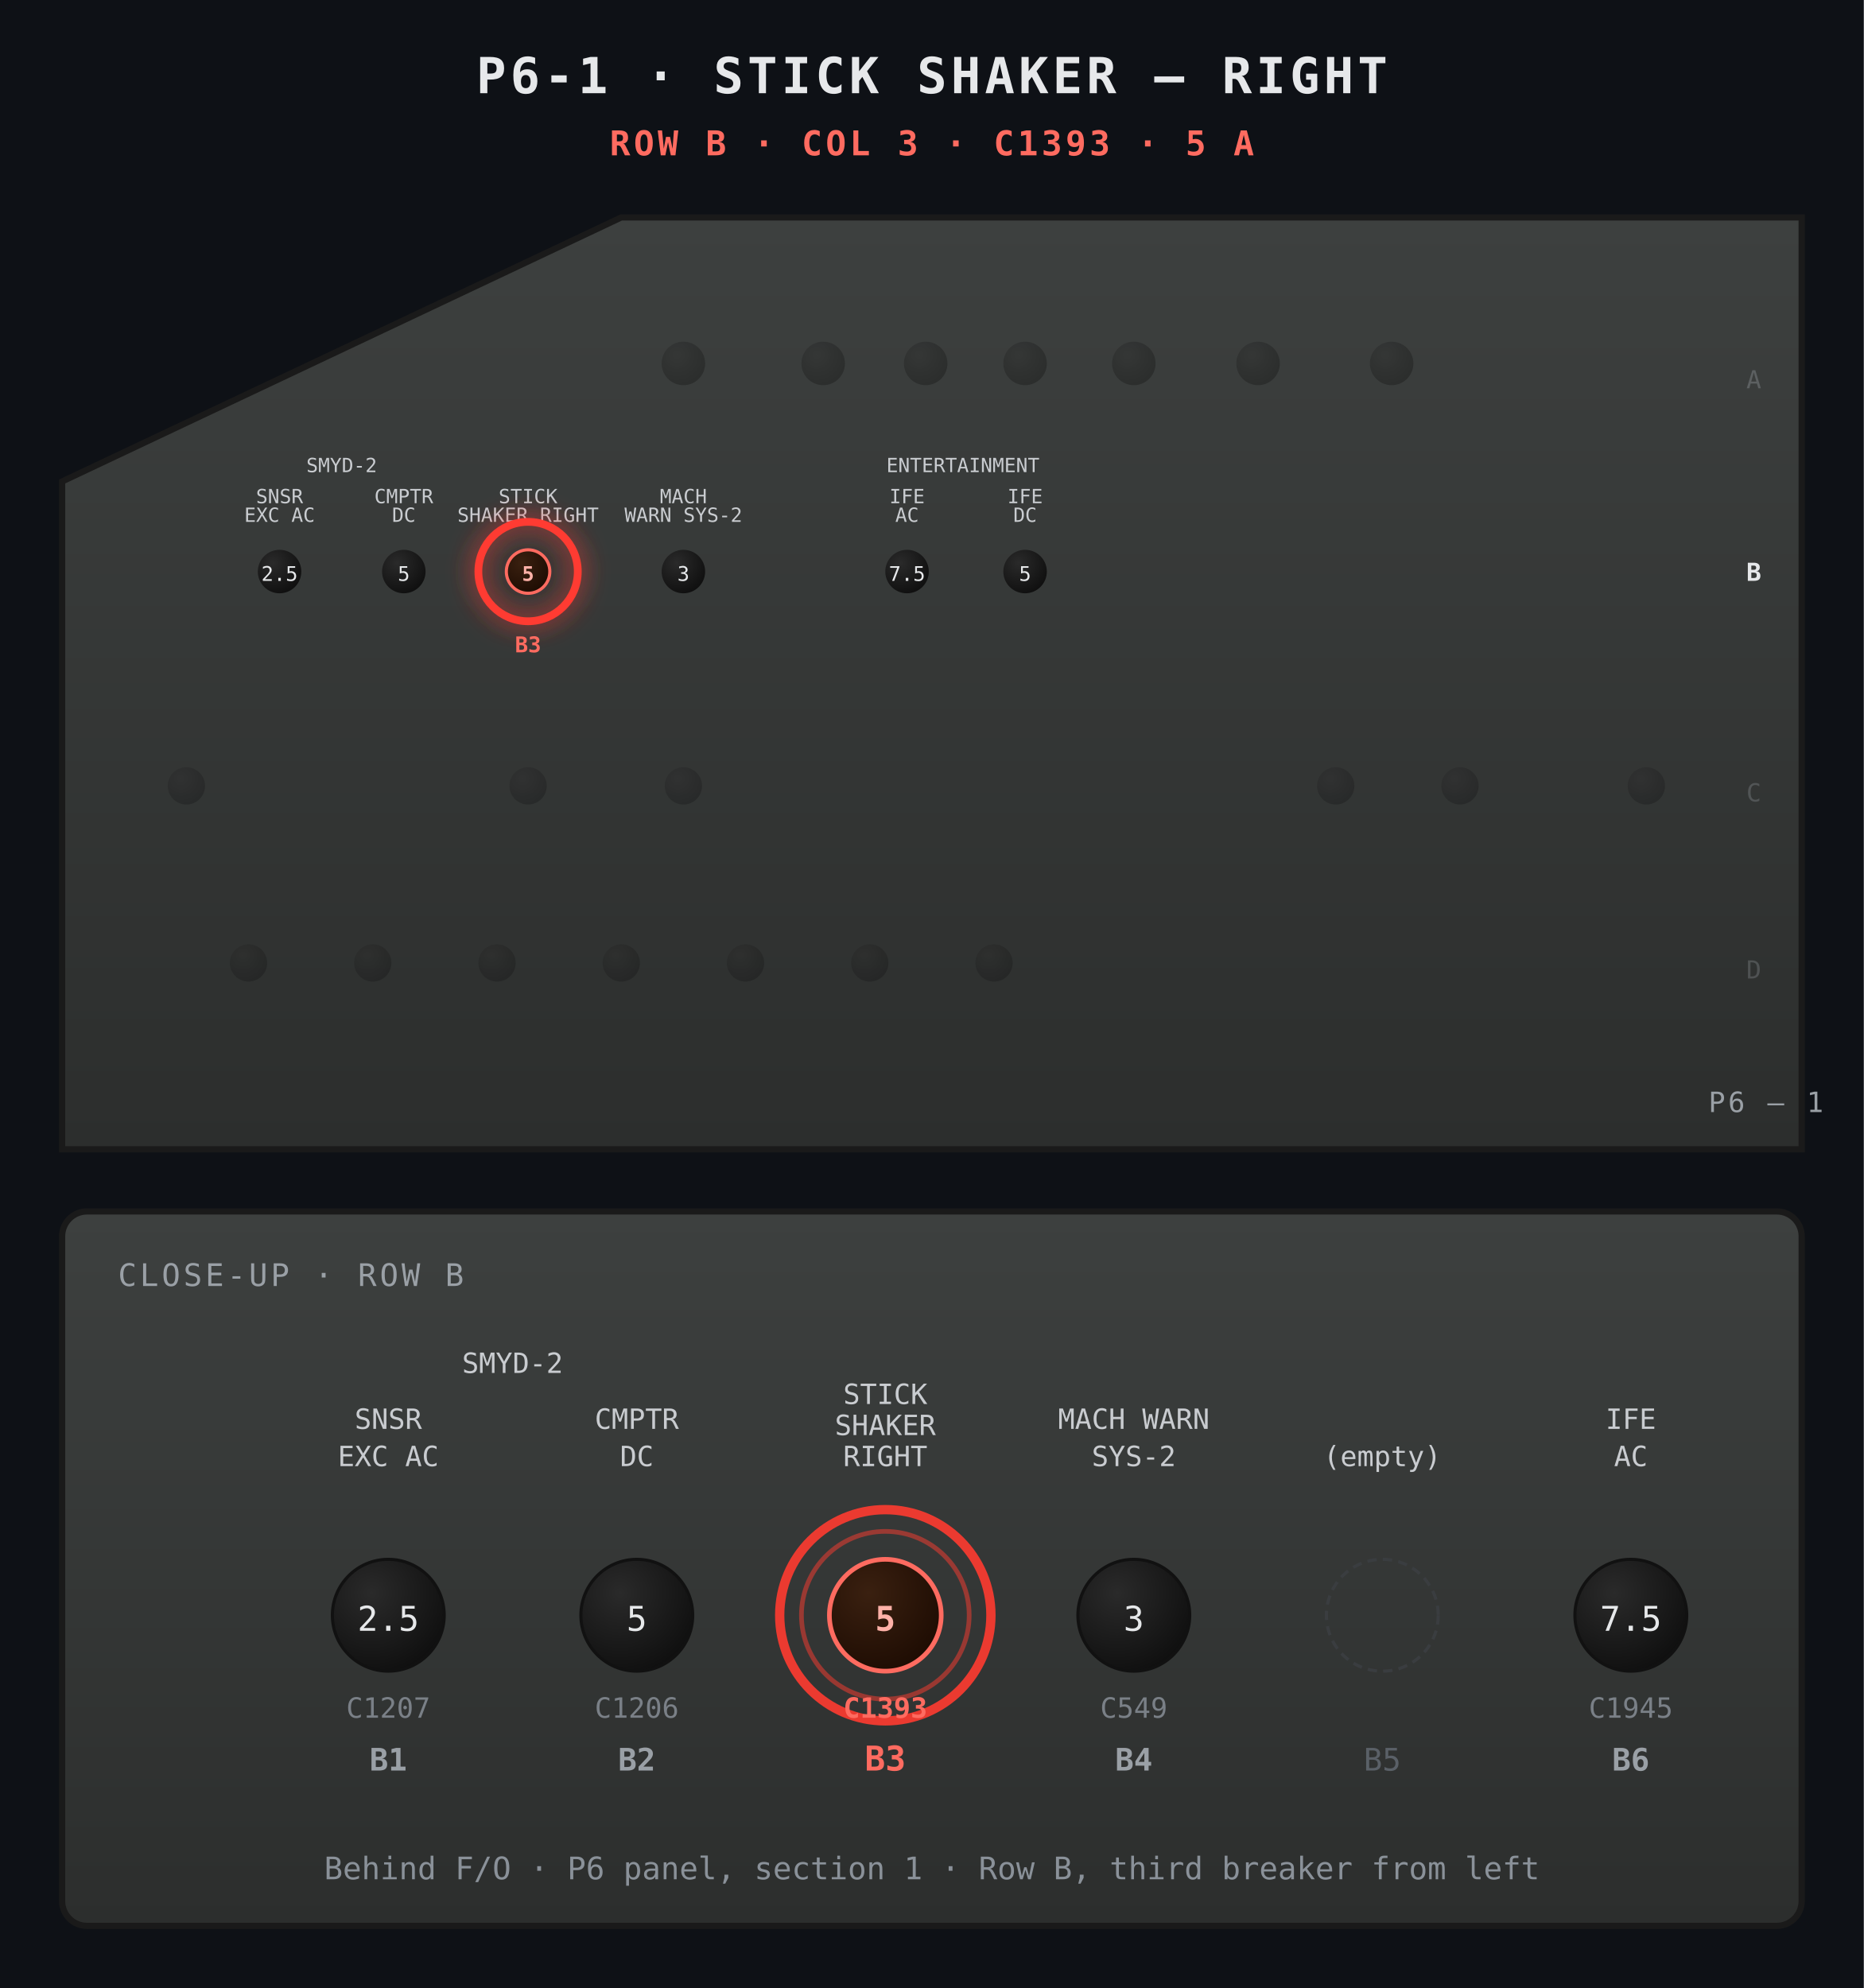
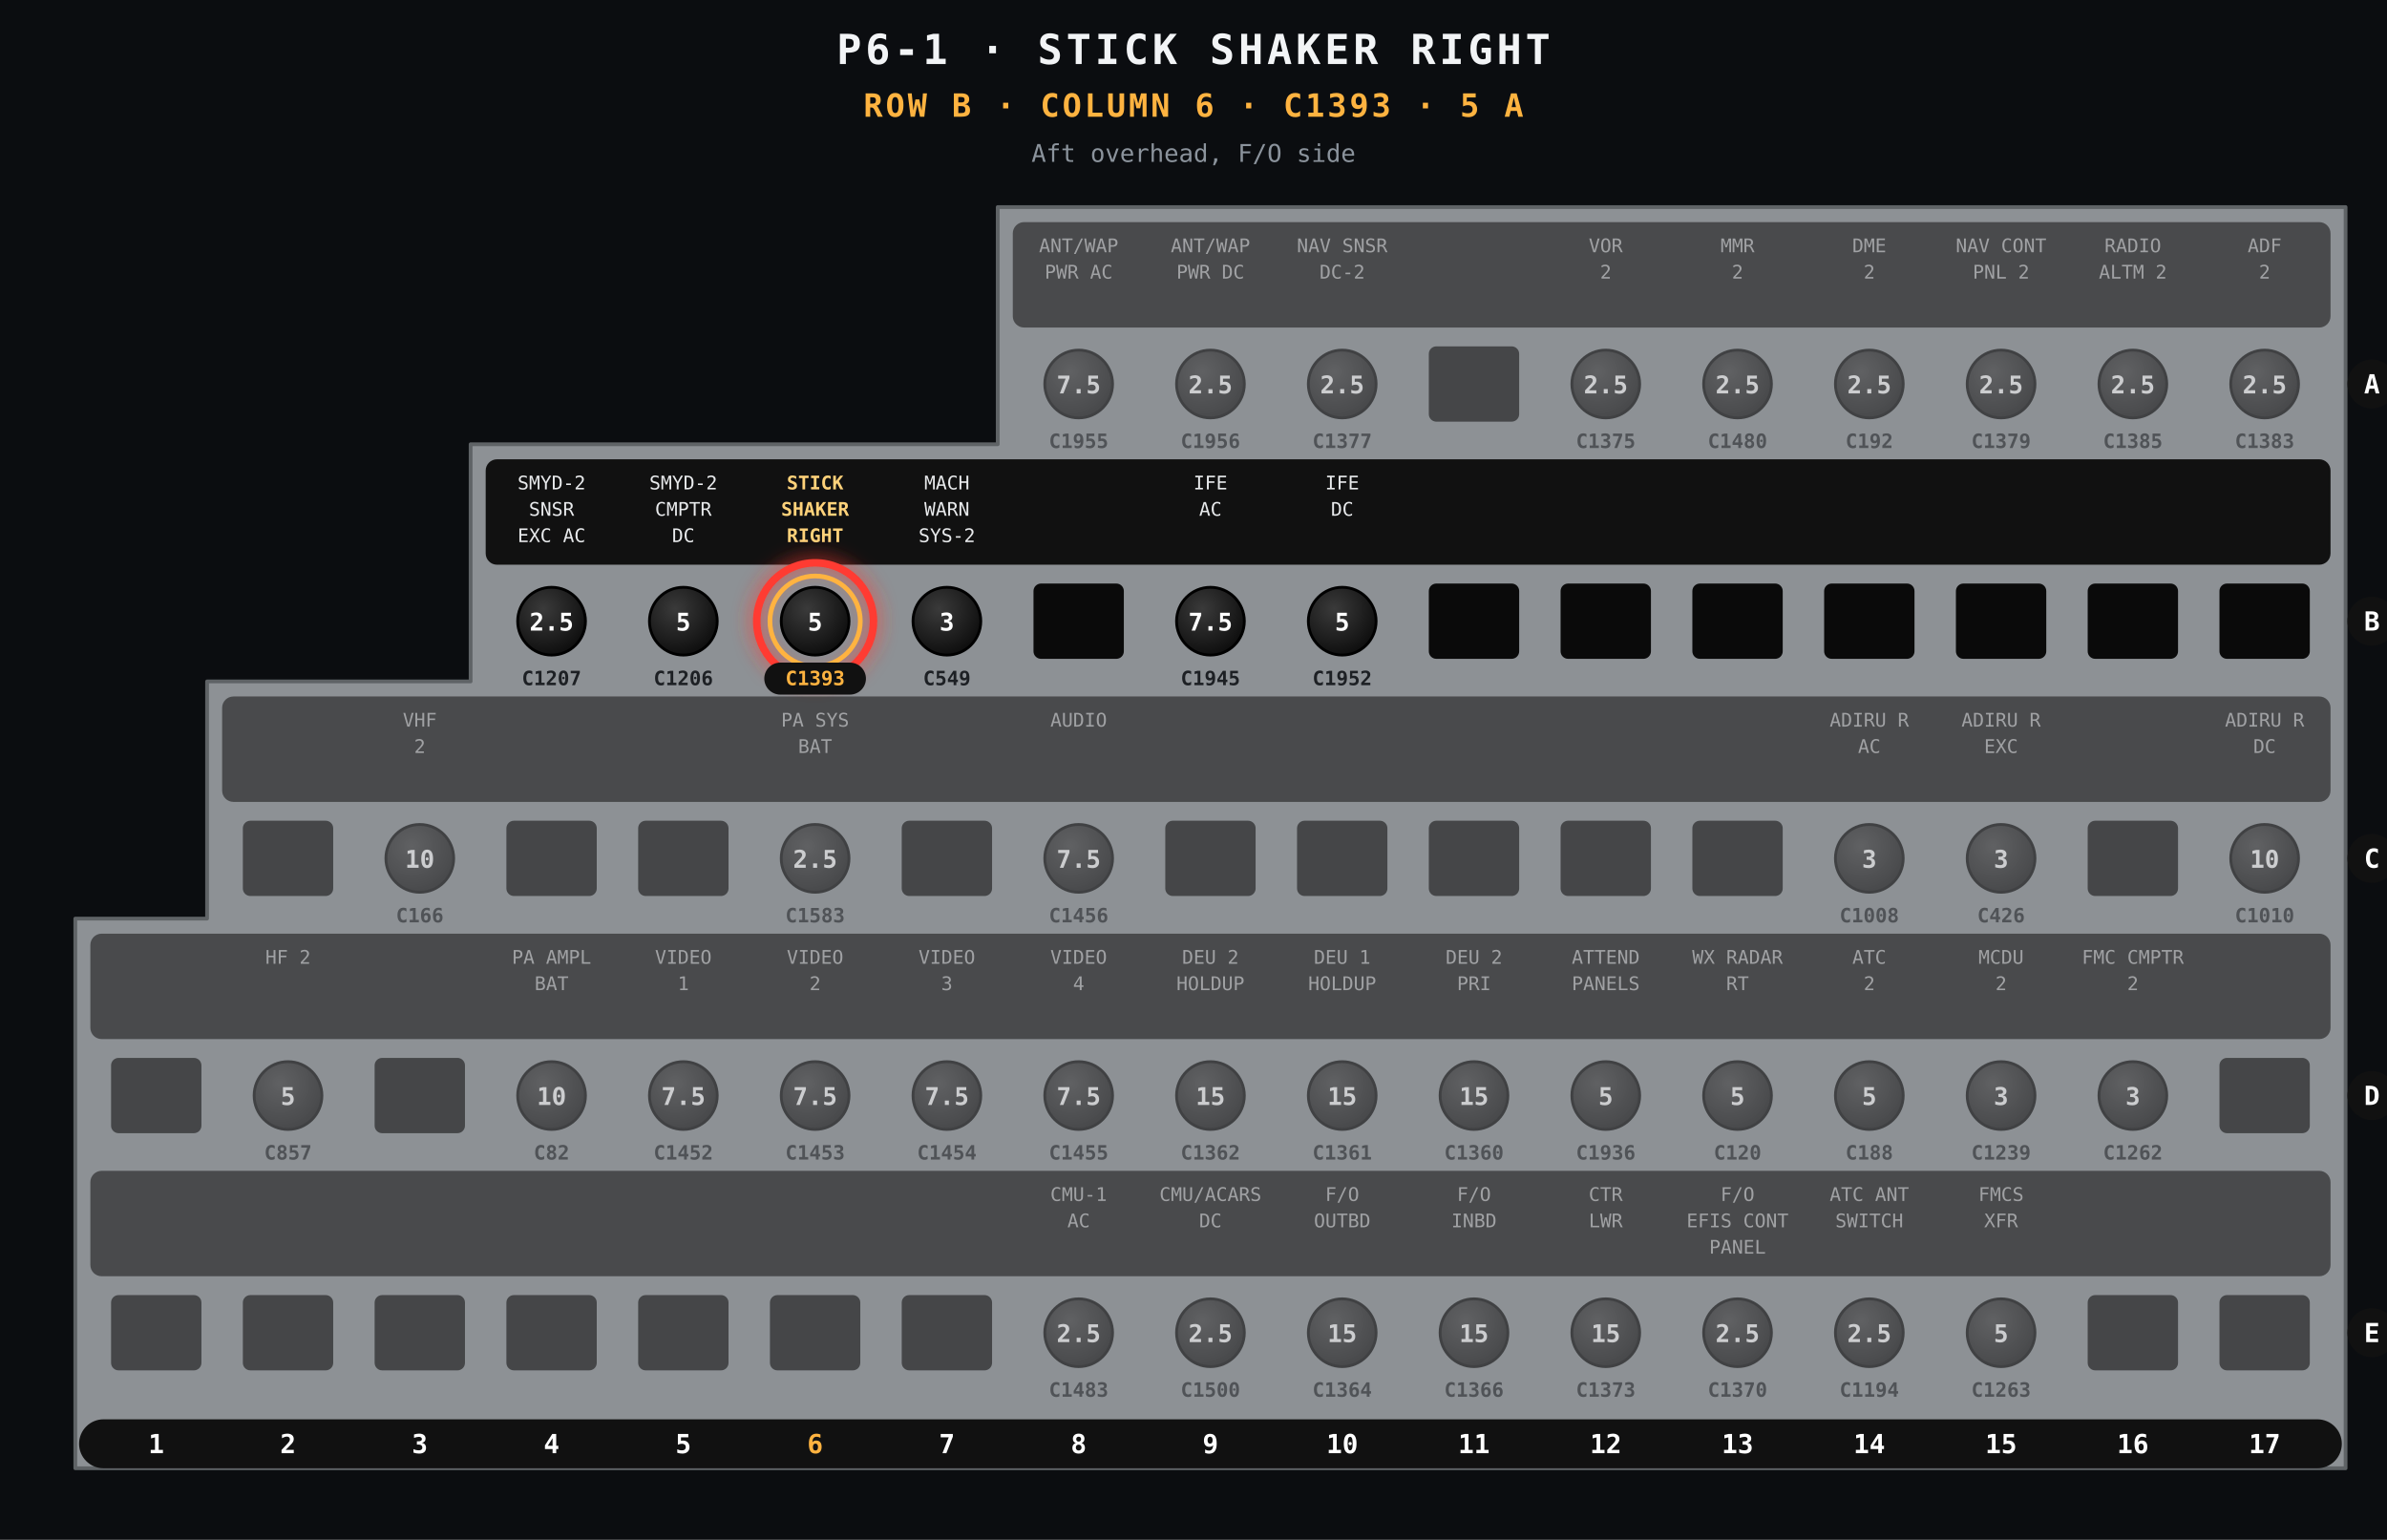
- <svg xmlns="http://www.w3.org/2000/svg" viewBox="0 0 600 640" font-family="ui-monospace, 'SF Mono', Menlo, monospace">
+ <svg xmlns="http://www.w3.org/2000/svg" viewBox="0 0 1268 818" font-family="ui-monospace,SFMono-Regular,Menlo,monospace">
  <defs>
-     <linearGradient id="panelBg" x1="0" y1="0" x2="0" y2="1">
-       <stop offset="0" stop-color="#3d403f" />
-       <stop offset="1" stop-color="#2c2e2d" />
-     </linearGradient>
-     <radialGradient id="cbCap" cx="0.35" cy="0.3" r="0.9">
-       <stop offset="0" stop-color="#2a2a2a" />
-       <stop offset="1" stop-color="#0a0a0a" />
+     <radialGradient id="cap" cx=".38" cy=".32" r=".85">
+       <stop offset="0" stop-color="#3a3a3a" />
+       <stop offset="1" stop-color="#050505" />
    </radialGradient>
-     <radialGradient id="cbCapHi" cx="0.35" cy="0.3" r="0.9">
-       <stop offset="0" stop-color="#3a2010" />
-       <stop offset="1" stop-color="#180800" />
-     </radialGradient>
-     <filter id="glow" x="-50%" y="-50%" width="200%" height="200%">
-       <feGaussianBlur stdDeviation="4" result="blur" />
+     <filter id="glow" x="-60%" y="-60%" width="220%" height="220%">
+       <feGaussianBlur stdDeviation="5" result="b" />
      <feMerge>
-         <feMergeNode in="blur" />
+         <feMergeNode in="b" />
        <feMergeNode in="SourceGraphic" />
      </feMerge>
    </filter>
  </defs>
-   <rect x="0" y="0" width="600" height="640" fill="#0e1116" />
-   <text x="300" y="30" text-anchor="middle" fill="#e6e8ea" font-size="16" font-weight="700" letter-spacing="0.08em">P6-1 · STICK SHAKER — RIGHT</text>
-   <text x="300" y="50" text-anchor="middle" fill="#ff6b60" font-size="11" font-weight="700" letter-spacing="0.1em">ROW B · COL 3 · C1393 · 5 A</text>
-   <g transform="translate(20,70)">
-     <path d="M 180 0 L 560 0 L 560 300 L 0 300 L 0 85 Z" fill="url(#panelBg)" stroke="#1a1a1a" stroke-width="2" />
-     <text x="530" y="288" fill="#9aa0a6" font-size="9" letter-spacing="0.1em">P6 – 1</text>
-     <g transform="translate(0,15)" opacity="0.35">
-       <text x="547" y="40" text-anchor="end" fill="#9aa0a6" font-size="8">A</text>
-       <circle cx="200" cy="32" r="7" fill="url(#cbCap)" />
-       <circle cx="245" cy="32" r="7" fill="url(#cbCap)" />
-       <circle cx="278" cy="32" r="7" fill="url(#cbCap)" />
-       <circle cx="310" cy="32" r="7" fill="url(#cbCap)" />
-       <circle cx="345" cy="32" r="7" fill="url(#cbCap)" />
-       <circle cx="385" cy="32" r="7" fill="url(#cbCap)" />
-       <circle cx="428" cy="32" r="7" fill="url(#cbCap)" />
-     </g>
-     <g transform="translate(0,72)">
-       <text x="547" y="45" text-anchor="end" fill="#e6e8ea" font-size="8" font-weight="700">B</text>
-       <g font-size="6.3" fill="#c9ccd0" text-anchor="middle">
-         <text x="90" y="10">SMYD-2</text>
-         <text x="70" y="20">SNSR</text>
-         <text x="70" y="26">EXC AC</text>
-         <text x="110" y="20">CMPTR</text>
-         <text x="110" y="26">DC</text>
-         <text x="150" y="20">STICK</text>
-         <text x="150" y="26">SHAKER RIGHT</text>
-         <text x="200" y="20">MACH</text>
-         <text x="200" y="26">WARN SYS-2</text>
-         <text x="290" y="10">ENTERTAINMENT</text>
-         <text x="272" y="20">IFE</text>
-         <text x="272" y="26">AC</text>
-         <text x="310" y="20">IFE</text>
-         <text x="310" y="26">DC</text>
-       </g>
-       <circle cx="70" cy="42" r="7" fill="url(#cbCap)" />
-       <text x="70" y="45" fill="#e6e8ea" font-size="6.5" text-anchor="middle">2.5</text>
-       <circle cx="110" cy="42" r="7" fill="url(#cbCap)" />
-       <text x="110" y="45" fill="#e6e8ea" font-size="6.5" text-anchor="middle">5</text>
-       <circle cx="150" cy="42" r="16" fill="none" stroke="#ff3b30" stroke-width="2.5" filter="url(#glow)" />
-       <circle cx="150" cy="42" r="7" fill="url(#cbCapHi)" stroke="#ff6b60" stroke-width="1" />
-       <text x="150" y="45" fill="#ffb1a8" font-size="6.5" font-weight="700" text-anchor="middle">5</text>
-       <text x="150" y="68" fill="#ff6b60" font-size="7" font-weight="700" text-anchor="middle">B3</text>
-       <circle cx="200" cy="42" r="7" fill="url(#cbCap)" />
-       <text x="200" y="45" fill="#e6e8ea" font-size="6.5" text-anchor="middle">3</text>
-       <circle cx="272" cy="42" r="7" fill="url(#cbCap)" />
-       <text x="272" y="45" fill="#e6e8ea" font-size="6.5" text-anchor="middle">7.5</text>
-       <circle cx="310" cy="42" r="7" fill="url(#cbCap)" />
-       <text x="310" y="45" fill="#e6e8ea" font-size="6.5" text-anchor="middle">5</text>
-     </g>
-     <g transform="translate(0,148)" opacity="0.3">
-       <text x="547" y="40" text-anchor="end" fill="#9aa0a6" font-size="8">C</text>
-       <circle cx="40" cy="35" r="6" fill="url(#cbCap)" />
-       <circle cx="150" cy="35" r="6" fill="url(#cbCap)" />
-       <circle cx="200" cy="35" r="6" fill="url(#cbCap)" />
-       <circle cx="410" cy="35" r="6" fill="url(#cbCap)" />
-       <circle cx="450" cy="35" r="6" fill="url(#cbCap)" />
-       <circle cx="510" cy="35" r="6" fill="url(#cbCap)" />
-     </g>
-     <g transform="translate(0,205)" opacity="0.3">
-       <text x="547" y="40" text-anchor="end" fill="#9aa0a6" font-size="8">D</text>
-       <circle cx="60" cy="35" r="6" fill="url(#cbCap)" />
-       <circle cx="100" cy="35" r="6" fill="url(#cbCap)" />
-       <circle cx="140" cy="35" r="6" fill="url(#cbCap)" />
-       <circle cx="180" cy="35" r="6" fill="url(#cbCap)" />
-       <circle cx="220" cy="35" r="6" fill="url(#cbCap)" />
-       <circle cx="260" cy="35" r="6" fill="url(#cbCap)" />
-       <circle cx="300" cy="35" r="6" fill="url(#cbCap)" />
-     </g>
-   </g>
-   <g transform="translate(20,390)">
-     <rect x="0" y="0" width="560" height="230" rx="8" fill="url(#panelBg)" stroke="#1a1a1a" stroke-width="2" />
-     <text x="18" y="24" fill="#9aa0a6" font-size="10" letter-spacing="0.1em">CLOSE-UP · ROW B</text>
-     <g font-size="9" fill="#c9ccd0" text-anchor="middle">
-       <text x="145" y="52">SMYD-2</text>
-       <text x="105" y="70">SNSR</text>
-       <text x="105" y="82">EXC AC</text>
-       <text x="185" y="70">CMPTR</text>
-       <text x="185" y="82">DC</text>
-       <text x="265" y="62">STICK</text>
-       <text x="265" y="72">SHAKER</text>
-       <text x="265" y="82">RIGHT</text>
-       <text x="345" y="70">MACH WARN</text>
-       <text x="345" y="82">SYS-2</text>
-       <text x="425" y="82">(empty)</text>
-       <text x="505" y="70">IFE</text>
-       <text x="505" y="82">AC</text>
-     </g>
-     <circle cx="105" cy="130" r="18" fill="url(#cbCap)" stroke="#111" stroke-width="1" />
-     <text x="105" y="135" fill="#e6e8ea" font-size="11" text-anchor="middle">2.5</text>
-     <text x="105" y="163" fill="#7a8087" font-size="9" text-anchor="middle">C1207</text>
-     <text x="105" y="180" fill="#9aa0a6" font-size="10" text-anchor="middle" font-weight="600">B1</text>
-     <circle cx="185" cy="130" r="18" fill="url(#cbCap)" stroke="#111" stroke-width="1" />
-     <text x="185" y="135" fill="#e6e8ea" font-size="11" text-anchor="middle">5</text>
-     <text x="185" y="163" fill="#7a8087" font-size="9" text-anchor="middle">C1206</text>
-     <text x="185" y="180" fill="#9aa0a6" font-size="10" text-anchor="middle" font-weight="600">B2</text>
-     <circle cx="265" cy="130" r="34" fill="none" stroke="#ff3b30" stroke-width="3" opacity="0.9" />
-     <circle cx="265" cy="130" r="27" fill="none" stroke="#ff3b30" stroke-width="1.5" opacity="0.5" />
-     <circle cx="265" cy="130" r="18" fill="url(#cbCapHi)" stroke="#ff6b60" stroke-width="1.5" />
-     <text x="265" y="135" fill="#ffb1a8" font-size="11" text-anchor="middle" font-weight="700">5</text>
-     <text x="265" y="163" fill="#ff6b60" font-size="9" text-anchor="middle" font-weight="700">C1393</text>
-     <text x="265" y="180" fill="#ff6b60" font-size="11" text-anchor="middle" font-weight="800">B3</text>
-     <circle cx="345" cy="130" r="18" fill="url(#cbCap)" stroke="#111" stroke-width="1" />
-     <text x="345" y="135" fill="#e6e8ea" font-size="11" text-anchor="middle">3</text>
-     <text x="345" y="163" fill="#7a8087" font-size="9" text-anchor="middle">C549</text>
-     <text x="345" y="180" fill="#9aa0a6" font-size="10" text-anchor="middle" font-weight="600">B4</text>
-     <circle cx="425" cy="130" r="18" fill="none" stroke="#3a3d40" stroke-width="1" stroke-dasharray="3 2" />
-     <text x="425" y="180" fill="#5a6067" font-size="10" text-anchor="middle">B5</text>
-     <circle cx="505" cy="130" r="18" fill="url(#cbCap)" stroke="#111" stroke-width="1" />
-     <text x="505" y="135" fill="#e6e8ea" font-size="11" text-anchor="middle">7.5</text>
-     <text x="505" y="163" fill="#7a8087" font-size="9" text-anchor="middle">C1945</text>
-     <text x="505" y="180" fill="#9aa0a6" font-size="10" text-anchor="middle" font-weight="600">B6</text>
-     <text x="280" y="215" text-anchor="middle" fill="#8a9199" font-size="10">Behind F/O · P6 panel, section 1 · Row B, third breaker from left</text>
-   </g>
+   <rect width="1268" height="818" fill="#0b0d10" />
+   <text x="634.0" y="34" text-anchor="middle" fill="#f2f4f6" font-size="22" font-weight="700" letter-spacing="2">P6-1  ·  STICK SHAKER RIGHT</text>
+   <text x="634.0" y="62" text-anchor="middle" fill="#ffb340" font-size="17" font-weight="700" letter-spacing="1.5">ROW B · COLUMN 6 · C1393 · 5 A</text>
+   <text x="634.0" y="86" text-anchor="middle" fill="#8b939c" font-size="13">Aft overhead, F/O side</text>
+   <polygon points="1246,110 1246,236 1246,236 1246,362 1246,362 1246,488 1246,488 1246,614 1246,614 1246,780 40,780 40,614 40,614 40,488 110,488 110,362 250,362 250,236 530,236 530,110" fill="#8d9195" stroke="#5f6366" stroke-width="2" stroke-linejoin="round" />
+   <rect x="538" y="118" width="700" height="56" rx="6" fill="#111" opacity="0.55" />
+   <circle cx="1260" cy="204" r="13" fill="#111" />
+   <text x="1260" y="209" text-anchor="middle" fill="#fff" font-size="14" font-weight="700">A</text>
+   <g opacity="0.55">
+     <text x="573.0" y="134" text-anchor="middle" fill="#e8eaec" font-size="10" font-weight="500">ANT/WAP</text>
+     <text x="573.0" y="148" text-anchor="middle" fill="#e8eaec" font-size="10" font-weight="500">PWR AC</text>
+     <circle cx="573.0" cy="204" r="18" fill="url(#cap)" stroke="#000" stroke-width="1.5" />
+     <text x="573.0" y="209" text-anchor="middle" fill="#fff" font-size="13" font-weight="700">7.5</text>
+     <text x="573.0" y="238" text-anchor="middle" fill="#1d2024" font-size="10.5" font-weight="600">C1955</text>
+   </g>
+   <g opacity="0.55">
+     <text x="643.0" y="134" text-anchor="middle" fill="#e8eaec" font-size="10" font-weight="500">ANT/WAP</text>
+     <text x="643.0" y="148" text-anchor="middle" fill="#e8eaec" font-size="10" font-weight="500">PWR DC</text>
+     <circle cx="643.0" cy="204" r="18" fill="url(#cap)" stroke="#000" stroke-width="1.5" />
+     <text x="643.0" y="209" text-anchor="middle" fill="#fff" font-size="13" font-weight="700">2.5</text>
+     <text x="643.0" y="238" text-anchor="middle" fill="#1d2024" font-size="10.5" font-weight="600">C1956</text>
+   </g>
+   <g opacity="0.55">
+     <text x="713.0" y="134" text-anchor="middle" fill="#e8eaec" font-size="10" font-weight="500">NAV SNSR</text>
+     <text x="713.0" y="148" text-anchor="middle" fill="#e8eaec" font-size="10" font-weight="500">DC-2</text>
+     <circle cx="713.0" cy="204" r="18" fill="url(#cap)" stroke="#000" stroke-width="1.5" />
+     <text x="713.0" y="209" text-anchor="middle" fill="#fff" font-size="13" font-weight="700">2.5</text>
+     <text x="713.0" y="238" text-anchor="middle" fill="#1d2024" font-size="10.5" font-weight="600">C1377</text>
+   </g>
+   <g opacity="0.55">
+     <rect x="759.0" y="184" width="48" height="40" rx="4" fill="#0a0a0a" />
+   </g>
+   <g opacity="0.55">
+     <text x="853.0" y="134" text-anchor="middle" fill="#e8eaec" font-size="10" font-weight="500">VOR</text>
+     <text x="853.0" y="148" text-anchor="middle" fill="#e8eaec" font-size="10" font-weight="500">2</text>
+     <circle cx="853.0" cy="204" r="18" fill="url(#cap)" stroke="#000" stroke-width="1.5" />
+     <text x="853.0" y="209" text-anchor="middle" fill="#fff" font-size="13" font-weight="700">2.5</text>
+     <text x="853.0" y="238" text-anchor="middle" fill="#1d2024" font-size="10.5" font-weight="600">C1375</text>
+   </g>
+   <g opacity="0.55">
+     <text x="923.0" y="134" text-anchor="middle" fill="#e8eaec" font-size="10" font-weight="500">MMR</text>
+     <text x="923.0" y="148" text-anchor="middle" fill="#e8eaec" font-size="10" font-weight="500">2</text>
+     <circle cx="923.0" cy="204" r="18" fill="url(#cap)" stroke="#000" stroke-width="1.5" />
+     <text x="923.0" y="209" text-anchor="middle" fill="#fff" font-size="13" font-weight="700">2.5</text>
+     <text x="923.0" y="238" text-anchor="middle" fill="#1d2024" font-size="10.5" font-weight="600">C1480</text>
+   </g>
+   <g opacity="0.55">
+     <text x="993.0" y="134" text-anchor="middle" fill="#e8eaec" font-size="10" font-weight="500">DME</text>
+     <text x="993.0" y="148" text-anchor="middle" fill="#e8eaec" font-size="10" font-weight="500">2</text>
+     <circle cx="993.0" cy="204" r="18" fill="url(#cap)" stroke="#000" stroke-width="1.5" />
+     <text x="993.0" y="209" text-anchor="middle" fill="#fff" font-size="13" font-weight="700">2.5</text>
+     <text x="993.0" y="238" text-anchor="middle" fill="#1d2024" font-size="10.5" font-weight="600">C192</text>
+   </g>
+   <g opacity="0.55">
+     <text x="1063.0" y="134" text-anchor="middle" fill="#e8eaec" font-size="10" font-weight="500">NAV CONT</text>
+     <text x="1063.0" y="148" text-anchor="middle" fill="#e8eaec" font-size="10" font-weight="500">PNL 2</text>
+     <circle cx="1063.0" cy="204" r="18" fill="url(#cap)" stroke="#000" stroke-width="1.5" />
+     <text x="1063.0" y="209" text-anchor="middle" fill="#fff" font-size="13" font-weight="700">2.5</text>
+     <text x="1063.0" y="238" text-anchor="middle" fill="#1d2024" font-size="10.5" font-weight="600">C1379</text>
+   </g>
+   <g opacity="0.55">
+     <text x="1133.0" y="134" text-anchor="middle" fill="#e8eaec" font-size="10" font-weight="500">RADIO</text>
+     <text x="1133.0" y="148" text-anchor="middle" fill="#e8eaec" font-size="10" font-weight="500">ALTM 2</text>
+     <circle cx="1133.0" cy="204" r="18" fill="url(#cap)" stroke="#000" stroke-width="1.5" />
+     <text x="1133.0" y="209" text-anchor="middle" fill="#fff" font-size="13" font-weight="700">2.5</text>
+     <text x="1133.0" y="238" text-anchor="middle" fill="#1d2024" font-size="10.5" font-weight="600">C1385</text>
+   </g>
+   <g opacity="0.55">
+     <text x="1203.0" y="134" text-anchor="middle" fill="#e8eaec" font-size="10" font-weight="500">ADF</text>
+     <text x="1203.0" y="148" text-anchor="middle" fill="#e8eaec" font-size="10" font-weight="500">2</text>
+     <circle cx="1203.0" cy="204" r="18" fill="url(#cap)" stroke="#000" stroke-width="1.5" />
+     <text x="1203.0" y="209" text-anchor="middle" fill="#fff" font-size="13" font-weight="700">2.5</text>
+     <text x="1203.0" y="238" text-anchor="middle" fill="#1d2024" font-size="10.5" font-weight="600">C1383</text>
+   </g>
+   <rect x="258" y="244" width="980" height="56" rx="6" fill="#111" />
+   <circle cx="1260" cy="330" r="13" fill="#111" />
+   <text x="1260" y="335" text-anchor="middle" fill="#fff" font-size="14" font-weight="700">B</text>
+   <g>
+     <text x="293.0" y="260" text-anchor="middle" fill="#e8eaec" font-size="10" font-weight="500">SMYD-2</text>
+     <text x="293.0" y="274" text-anchor="middle" fill="#e8eaec" font-size="10" font-weight="500">SNSR</text>
+     <text x="293.0" y="288" text-anchor="middle" fill="#e8eaec" font-size="10" font-weight="500">EXC AC</text>
+     <circle cx="293.0" cy="330" r="18" fill="url(#cap)" stroke="#000" stroke-width="1.5" />
+     <text x="293.0" y="335" text-anchor="middle" fill="#fff" font-size="13" font-weight="700">2.5</text>
+     <text x="293.0" y="364" text-anchor="middle" fill="#1d2024" font-size="10.5" font-weight="600">C1207</text>
+   </g>
+   <g>
+     <text x="363.0" y="260" text-anchor="middle" fill="#e8eaec" font-size="10" font-weight="500">SMYD-2</text>
+     <text x="363.0" y="274" text-anchor="middle" fill="#e8eaec" font-size="10" font-weight="500">CMPTR</text>
+     <text x="363.0" y="288" text-anchor="middle" fill="#e8eaec" font-size="10" font-weight="500">DC</text>
+     <circle cx="363.0" cy="330" r="18" fill="url(#cap)" stroke="#000" stroke-width="1.5" />
+     <text x="363.0" y="335" text-anchor="middle" fill="#fff" font-size="13" font-weight="700">5</text>
+     <text x="363.0" y="364" text-anchor="middle" fill="#1d2024" font-size="10.5" font-weight="600">C1206</text>
+   </g>
+   <g>
+     <text x="433.0" y="260" text-anchor="middle" fill="#ffd27a" font-size="10" font-weight="700">STICK</text>
+     <text x="433.0" y="274" text-anchor="middle" fill="#ffd27a" font-size="10" font-weight="700">SHAKER</text>
+     <text x="433.0" y="288" text-anchor="middle" fill="#ffd27a" font-size="10" font-weight="700">RIGHT</text>
+     <circle cx="433.0" cy="330" r="31" fill="none" stroke="#ff3b30" stroke-width="4" filter="url(#glow)" />
+     <circle cx="433.0" cy="330" r="24" fill="none" stroke="#ffb340" stroke-width="2.5" />
+     <circle cx="433.0" cy="330" r="18" fill="url(#cap)" stroke="#000" stroke-width="1.5" />
+     <text x="433.0" y="335" text-anchor="middle" fill="#fff" font-size="13" font-weight="700">5</text>
+     <rect x="406.0" y="352" width="54" height="17" rx="8.5" fill="#111" />
+     <text x="433.0" y="364" text-anchor="middle" fill="#ffb340" font-size="10.5" font-weight="800">C1393</text>
+   </g>
+   <g>
+     <text x="503.0" y="260" text-anchor="middle" fill="#e8eaec" font-size="10" font-weight="500">MACH</text>
+     <text x="503.0" y="274" text-anchor="middle" fill="#e8eaec" font-size="10" font-weight="500">WARN</text>
+     <text x="503.0" y="288" text-anchor="middle" fill="#e8eaec" font-size="10" font-weight="500">SYS-2</text>
+     <circle cx="503.0" cy="330" r="18" fill="url(#cap)" stroke="#000" stroke-width="1.5" />
+     <text x="503.0" y="335" text-anchor="middle" fill="#fff" font-size="13" font-weight="700">3</text>
+     <text x="503.0" y="364" text-anchor="middle" fill="#1d2024" font-size="10.5" font-weight="600">C549</text>
+   </g>
+   <g>
+     <rect x="549.0" y="310" width="48" height="40" rx="4" fill="#0a0a0a" />
+   </g>
+   <g>
+     <text x="643.0" y="260" text-anchor="middle" fill="#e8eaec" font-size="10" font-weight="500">IFE</text>
+     <text x="643.0" y="274" text-anchor="middle" fill="#e8eaec" font-size="10" font-weight="500">AC</text>
+     <circle cx="643.0" cy="330" r="18" fill="url(#cap)" stroke="#000" stroke-width="1.5" />
+     <text x="643.0" y="335" text-anchor="middle" fill="#fff" font-size="13" font-weight="700">7.5</text>
+     <text x="643.0" y="364" text-anchor="middle" fill="#1d2024" font-size="10.5" font-weight="600">C1945</text>
+   </g>
+   <g>
+     <text x="713.0" y="260" text-anchor="middle" fill="#e8eaec" font-size="10" font-weight="500">IFE</text>
+     <text x="713.0" y="274" text-anchor="middle" fill="#e8eaec" font-size="10" font-weight="500">DC</text>
+     <circle cx="713.0" cy="330" r="18" fill="url(#cap)" stroke="#000" stroke-width="1.5" />
+     <text x="713.0" y="335" text-anchor="middle" fill="#fff" font-size="13" font-weight="700">5</text>
+     <text x="713.0" y="364" text-anchor="middle" fill="#1d2024" font-size="10.5" font-weight="600">C1952</text>
+   </g>
+   <g>
+     <rect x="759.0" y="310" width="48" height="40" rx="4" fill="#0a0a0a" />
+   </g>
+   <g>
+     <rect x="829.0" y="310" width="48" height="40" rx="4" fill="#0a0a0a" />
+   </g>
+   <g>
+     <rect x="899.0" y="310" width="48" height="40" rx="4" fill="#0a0a0a" />
+   </g>
+   <g>
+     <rect x="969.0" y="310" width="48" height="40" rx="4" fill="#0a0a0a" />
+   </g>
+   <g>
+     <rect x="1039.0" y="310" width="48" height="40" rx="4" fill="#0a0a0a" />
+   </g>
+   <g>
+     <rect x="1109.0" y="310" width="48" height="40" rx="4" fill="#0a0a0a" />
+   </g>
+   <g>
+     <rect x="1179.0" y="310" width="48" height="40" rx="4" fill="#0a0a0a" />
+   </g>
+   <rect x="118" y="370" width="1120" height="56" rx="6" fill="#111" opacity="0.55" />
+   <circle cx="1260" cy="456" r="13" fill="#111" />
+   <text x="1260" y="461" text-anchor="middle" fill="#fff" font-size="14" font-weight="700">C</text>
+   <g opacity="0.55">
+     <rect x="129.0" y="436" width="48" height="40" rx="4" fill="#0a0a0a" />
+   </g>
+   <g opacity="0.55">
+     <text x="223.0" y="386" text-anchor="middle" fill="#e8eaec" font-size="10" font-weight="500">VHF</text>
+     <text x="223.0" y="400" text-anchor="middle" fill="#e8eaec" font-size="10" font-weight="500">2</text>
+     <circle cx="223.0" cy="456" r="18" fill="url(#cap)" stroke="#000" stroke-width="1.5" />
+     <text x="223.0" y="461" text-anchor="middle" fill="#fff" font-size="13" font-weight="700">10</text>
+     <text x="223.0" y="490" text-anchor="middle" fill="#1d2024" font-size="10.5" font-weight="600">C166</text>
+   </g>
+   <g opacity="0.55">
+     <rect x="269.0" y="436" width="48" height="40" rx="4" fill="#0a0a0a" />
+   </g>
+   <g opacity="0.55">
+     <rect x="339.0" y="436" width="48" height="40" rx="4" fill="#0a0a0a" />
+   </g>
+   <g opacity="0.55">
+     <text x="433.0" y="386" text-anchor="middle" fill="#e8eaec" font-size="10" font-weight="500">PA SYS</text>
+     <text x="433.0" y="400" text-anchor="middle" fill="#e8eaec" font-size="10" font-weight="500">BAT</text>
+     <circle cx="433.0" cy="456" r="18" fill="url(#cap)" stroke="#000" stroke-width="1.5" />
+     <text x="433.0" y="461" text-anchor="middle" fill="#fff" font-size="13" font-weight="700">2.5</text>
+     <text x="433.0" y="490" text-anchor="middle" fill="#1d2024" font-size="10.5" font-weight="600">C1583</text>
+   </g>
+   <g opacity="0.55">
+     <rect x="479.0" y="436" width="48" height="40" rx="4" fill="#0a0a0a" />
+   </g>
+   <g opacity="0.55">
+     <text x="573.0" y="386" text-anchor="middle" fill="#e8eaec" font-size="10" font-weight="500">AUDIO</text>
+     <circle cx="573.0" cy="456" r="18" fill="url(#cap)" stroke="#000" stroke-width="1.5" />
+     <text x="573.0" y="461" text-anchor="middle" fill="#fff" font-size="13" font-weight="700">7.5</text>
+     <text x="573.0" y="490" text-anchor="middle" fill="#1d2024" font-size="10.5" font-weight="600">C1456</text>
+   </g>
+   <g opacity="0.55">
+     <rect x="619.0" y="436" width="48" height="40" rx="4" fill="#0a0a0a" />
+   </g>
+   <g opacity="0.55">
+     <rect x="689.0" y="436" width="48" height="40" rx="4" fill="#0a0a0a" />
+   </g>
+   <g opacity="0.55">
+     <rect x="759.0" y="436" width="48" height="40" rx="4" fill="#0a0a0a" />
+   </g>
+   <g opacity="0.55">
+     <rect x="829.0" y="436" width="48" height="40" rx="4" fill="#0a0a0a" />
+   </g>
+   <g opacity="0.55">
+     <rect x="899.0" y="436" width="48" height="40" rx="4" fill="#0a0a0a" />
+   </g>
+   <g opacity="0.55">
+     <text x="993.0" y="386" text-anchor="middle" fill="#e8eaec" font-size="10" font-weight="500">ADIRU R</text>
+     <text x="993.0" y="400" text-anchor="middle" fill="#e8eaec" font-size="10" font-weight="500">AC</text>
+     <circle cx="993.0" cy="456" r="18" fill="url(#cap)" stroke="#000" stroke-width="1.5" />
+     <text x="993.0" y="461" text-anchor="middle" fill="#fff" font-size="13" font-weight="700">3</text>
+     <text x="993.0" y="490" text-anchor="middle" fill="#1d2024" font-size="10.5" font-weight="600">C1008</text>
+   </g>
+   <g opacity="0.55">
+     <text x="1063.0" y="386" text-anchor="middle" fill="#e8eaec" font-size="10" font-weight="500">ADIRU R</text>
+     <text x="1063.0" y="400" text-anchor="middle" fill="#e8eaec" font-size="10" font-weight="500">EXC</text>
+     <circle cx="1063.0" cy="456" r="18" fill="url(#cap)" stroke="#000" stroke-width="1.5" />
+     <text x="1063.0" y="461" text-anchor="middle" fill="#fff" font-size="13" font-weight="700">3</text>
+     <text x="1063.0" y="490" text-anchor="middle" fill="#1d2024" font-size="10.5" font-weight="600">C426</text>
+   </g>
+   <g opacity="0.55">
+     <rect x="1109.0" y="436" width="48" height="40" rx="4" fill="#0a0a0a" />
+   </g>
+   <g opacity="0.55">
+     <text x="1203.0" y="386" text-anchor="middle" fill="#e8eaec" font-size="10" font-weight="500">ADIRU R</text>
+     <text x="1203.0" y="400" text-anchor="middle" fill="#e8eaec" font-size="10" font-weight="500">DC</text>
+     <circle cx="1203.0" cy="456" r="18" fill="url(#cap)" stroke="#000" stroke-width="1.5" />
+     <text x="1203.0" y="461" text-anchor="middle" fill="#fff" font-size="13" font-weight="700">10</text>
+     <text x="1203.0" y="490" text-anchor="middle" fill="#1d2024" font-size="10.5" font-weight="600">C1010</text>
+   </g>
+   <rect x="48" y="496" width="1190" height="56" rx="6" fill="#111" opacity="0.55" />
+   <circle cx="1260" cy="582" r="13" fill="#111" />
+   <text x="1260" y="587" text-anchor="middle" fill="#fff" font-size="14" font-weight="700">D</text>
+   <g opacity="0.55">
+     <rect x="59.0" y="562" width="48" height="40" rx="4" fill="#0a0a0a" />
+   </g>
+   <g opacity="0.55">
+     <text x="153.0" y="512" text-anchor="middle" fill="#e8eaec" font-size="10" font-weight="500">HF 2</text>
+     <circle cx="153.0" cy="582" r="18" fill="url(#cap)" stroke="#000" stroke-width="1.5" />
+     <text x="153.0" y="587" text-anchor="middle" fill="#fff" font-size="13" font-weight="700">5</text>
+     <text x="153.0" y="616" text-anchor="middle" fill="#1d2024" font-size="10.5" font-weight="600">C857</text>
+   </g>
+   <g opacity="0.55">
+     <rect x="199.0" y="562" width="48" height="40" rx="4" fill="#0a0a0a" />
+   </g>
+   <g opacity="0.55">
+     <text x="293.0" y="512" text-anchor="middle" fill="#e8eaec" font-size="10" font-weight="500">PA AMPL</text>
+     <text x="293.0" y="526" text-anchor="middle" fill="#e8eaec" font-size="10" font-weight="500">BAT</text>
+     <circle cx="293.0" cy="582" r="18" fill="url(#cap)" stroke="#000" stroke-width="1.5" />
+     <text x="293.0" y="587" text-anchor="middle" fill="#fff" font-size="13" font-weight="700">10</text>
+     <text x="293.0" y="616" text-anchor="middle" fill="#1d2024" font-size="10.5" font-weight="600">C82</text>
+   </g>
+   <g opacity="0.55">
+     <text x="363.0" y="512" text-anchor="middle" fill="#e8eaec" font-size="10" font-weight="500">VIDEO</text>
+     <text x="363.0" y="526" text-anchor="middle" fill="#e8eaec" font-size="10" font-weight="500">1</text>
+     <circle cx="363.0" cy="582" r="18" fill="url(#cap)" stroke="#000" stroke-width="1.5" />
+     <text x="363.0" y="587" text-anchor="middle" fill="#fff" font-size="13" font-weight="700">7.5</text>
+     <text x="363.0" y="616" text-anchor="middle" fill="#1d2024" font-size="10.5" font-weight="600">C1452</text>
+   </g>
+   <g opacity="0.55">
+     <text x="433.0" y="512" text-anchor="middle" fill="#e8eaec" font-size="10" font-weight="500">VIDEO</text>
+     <text x="433.0" y="526" text-anchor="middle" fill="#e8eaec" font-size="10" font-weight="500">2</text>
+     <circle cx="433.0" cy="582" r="18" fill="url(#cap)" stroke="#000" stroke-width="1.5" />
+     <text x="433.0" y="587" text-anchor="middle" fill="#fff" font-size="13" font-weight="700">7.5</text>
+     <text x="433.0" y="616" text-anchor="middle" fill="#1d2024" font-size="10.5" font-weight="600">C1453</text>
+   </g>
+   <g opacity="0.55">
+     <text x="503.0" y="512" text-anchor="middle" fill="#e8eaec" font-size="10" font-weight="500">VIDEO</text>
+     <text x="503.0" y="526" text-anchor="middle" fill="#e8eaec" font-size="10" font-weight="500">3</text>
+     <circle cx="503.0" cy="582" r="18" fill="url(#cap)" stroke="#000" stroke-width="1.5" />
+     <text x="503.0" y="587" text-anchor="middle" fill="#fff" font-size="13" font-weight="700">7.5</text>
+     <text x="503.0" y="616" text-anchor="middle" fill="#1d2024" font-size="10.5" font-weight="600">C1454</text>
+   </g>
+   <g opacity="0.55">
+     <text x="573.0" y="512" text-anchor="middle" fill="#e8eaec" font-size="10" font-weight="500">VIDEO</text>
+     <text x="573.0" y="526" text-anchor="middle" fill="#e8eaec" font-size="10" font-weight="500">4</text>
+     <circle cx="573.0" cy="582" r="18" fill="url(#cap)" stroke="#000" stroke-width="1.5" />
+     <text x="573.0" y="587" text-anchor="middle" fill="#fff" font-size="13" font-weight="700">7.5</text>
+     <text x="573.0" y="616" text-anchor="middle" fill="#1d2024" font-size="10.5" font-weight="600">C1455</text>
+   </g>
+   <g opacity="0.55">
+     <text x="643.0" y="512" text-anchor="middle" fill="#e8eaec" font-size="10" font-weight="500">DEU 2</text>
+     <text x="643.0" y="526" text-anchor="middle" fill="#e8eaec" font-size="10" font-weight="500">HOLDUP</text>
+     <circle cx="643.0" cy="582" r="18" fill="url(#cap)" stroke="#000" stroke-width="1.5" />
+     <text x="643.0" y="587" text-anchor="middle" fill="#fff" font-size="13" font-weight="700">15</text>
+     <text x="643.0" y="616" text-anchor="middle" fill="#1d2024" font-size="10.5" font-weight="600">C1362</text>
+   </g>
+   <g opacity="0.55">
+     <text x="713.0" y="512" text-anchor="middle" fill="#e8eaec" font-size="10" font-weight="500">DEU 1</text>
+     <text x="713.0" y="526" text-anchor="middle" fill="#e8eaec" font-size="10" font-weight="500">HOLDUP</text>
+     <circle cx="713.0" cy="582" r="18" fill="url(#cap)" stroke="#000" stroke-width="1.5" />
+     <text x="713.0" y="587" text-anchor="middle" fill="#fff" font-size="13" font-weight="700">15</text>
+     <text x="713.0" y="616" text-anchor="middle" fill="#1d2024" font-size="10.5" font-weight="600">C1361</text>
+   </g>
+   <g opacity="0.55">
+     <text x="783.0" y="512" text-anchor="middle" fill="#e8eaec" font-size="10" font-weight="500">DEU 2</text>
+     <text x="783.0" y="526" text-anchor="middle" fill="#e8eaec" font-size="10" font-weight="500">PRI</text>
+     <circle cx="783.0" cy="582" r="18" fill="url(#cap)" stroke="#000" stroke-width="1.5" />
+     <text x="783.0" y="587" text-anchor="middle" fill="#fff" font-size="13" font-weight="700">15</text>
+     <text x="783.0" y="616" text-anchor="middle" fill="#1d2024" font-size="10.5" font-weight="600">C1360</text>
+   </g>
+   <g opacity="0.55">
+     <text x="853.0" y="512" text-anchor="middle" fill="#e8eaec" font-size="10" font-weight="500">ATTEND</text>
+     <text x="853.0" y="526" text-anchor="middle" fill="#e8eaec" font-size="10" font-weight="500">PANELS</text>
+     <circle cx="853.0" cy="582" r="18" fill="url(#cap)" stroke="#000" stroke-width="1.5" />
+     <text x="853.0" y="587" text-anchor="middle" fill="#fff" font-size="13" font-weight="700">5</text>
+     <text x="853.0" y="616" text-anchor="middle" fill="#1d2024" font-size="10.5" font-weight="600">C1936</text>
+   </g>
+   <g opacity="0.55">
+     <text x="923.0" y="512" text-anchor="middle" fill="#e8eaec" font-size="10" font-weight="500">WX RADAR</text>
+     <text x="923.0" y="526" text-anchor="middle" fill="#e8eaec" font-size="10" font-weight="500">RT</text>
+     <circle cx="923.0" cy="582" r="18" fill="url(#cap)" stroke="#000" stroke-width="1.5" />
+     <text x="923.0" y="587" text-anchor="middle" fill="#fff" font-size="13" font-weight="700">5</text>
+     <text x="923.0" y="616" text-anchor="middle" fill="#1d2024" font-size="10.5" font-weight="600">C120</text>
+   </g>
+   <g opacity="0.55">
+     <text x="993.0" y="512" text-anchor="middle" fill="#e8eaec" font-size="10" font-weight="500">ATC</text>
+     <text x="993.0" y="526" text-anchor="middle" fill="#e8eaec" font-size="10" font-weight="500">2</text>
+     <circle cx="993.0" cy="582" r="18" fill="url(#cap)" stroke="#000" stroke-width="1.5" />
+     <text x="993.0" y="587" text-anchor="middle" fill="#fff" font-size="13" font-weight="700">5</text>
+     <text x="993.0" y="616" text-anchor="middle" fill="#1d2024" font-size="10.5" font-weight="600">C188</text>
+   </g>
+   <g opacity="0.55">
+     <text x="1063.0" y="512" text-anchor="middle" fill="#e8eaec" font-size="10" font-weight="500">MCDU</text>
+     <text x="1063.0" y="526" text-anchor="middle" fill="#e8eaec" font-size="10" font-weight="500">2</text>
+     <circle cx="1063.0" cy="582" r="18" fill="url(#cap)" stroke="#000" stroke-width="1.5" />
+     <text x="1063.0" y="587" text-anchor="middle" fill="#fff" font-size="13" font-weight="700">3</text>
+     <text x="1063.0" y="616" text-anchor="middle" fill="#1d2024" font-size="10.5" font-weight="600">C1239</text>
+   </g>
+   <g opacity="0.55">
+     <text x="1133.0" y="512" text-anchor="middle" fill="#e8eaec" font-size="10" font-weight="500">FMC CMPTR</text>
+     <text x="1133.0" y="526" text-anchor="middle" fill="#e8eaec" font-size="10" font-weight="500">2</text>
+     <circle cx="1133.0" cy="582" r="18" fill="url(#cap)" stroke="#000" stroke-width="1.5" />
+     <text x="1133.0" y="587" text-anchor="middle" fill="#fff" font-size="13" font-weight="700">3</text>
+     <text x="1133.0" y="616" text-anchor="middle" fill="#1d2024" font-size="10.5" font-weight="600">C1262</text>
+   </g>
+   <g opacity="0.55">
+     <rect x="1179.0" y="562" width="48" height="40" rx="4" fill="#0a0a0a" />
+   </g>
+   <rect x="48" y="622" width="1190" height="56" rx="6" fill="#111" opacity="0.55" />
+   <circle cx="1260" cy="708" r="13" fill="#111" />
+   <text x="1260" y="713" text-anchor="middle" fill="#fff" font-size="14" font-weight="700">E</text>
+   <g opacity="0.55">
+     <rect x="59.0" y="688" width="48" height="40" rx="4" fill="#0a0a0a" />
+   </g>
+   <g opacity="0.55">
+     <rect x="129.0" y="688" width="48" height="40" rx="4" fill="#0a0a0a" />
+   </g>
+   <g opacity="0.55">
+     <rect x="199.0" y="688" width="48" height="40" rx="4" fill="#0a0a0a" />
+   </g>
+   <g opacity="0.55">
+     <rect x="269.0" y="688" width="48" height="40" rx="4" fill="#0a0a0a" />
+   </g>
+   <g opacity="0.55">
+     <rect x="339.0" y="688" width="48" height="40" rx="4" fill="#0a0a0a" />
+   </g>
+   <g opacity="0.55">
+     <rect x="409.0" y="688" width="48" height="40" rx="4" fill="#0a0a0a" />
+   </g>
+   <g opacity="0.55">
+     <rect x="479.0" y="688" width="48" height="40" rx="4" fill="#0a0a0a" />
+   </g>
+   <g opacity="0.55">
+     <text x="573.0" y="638" text-anchor="middle" fill="#e8eaec" font-size="10" font-weight="500">CMU-1</text>
+     <text x="573.0" y="652" text-anchor="middle" fill="#e8eaec" font-size="10" font-weight="500">AC</text>
+     <circle cx="573.0" cy="708" r="18" fill="url(#cap)" stroke="#000" stroke-width="1.5" />
+     <text x="573.0" y="713" text-anchor="middle" fill="#fff" font-size="13" font-weight="700">2.5</text>
+     <text x="573.0" y="742" text-anchor="middle" fill="#1d2024" font-size="10.5" font-weight="600">C1483</text>
+   </g>
+   <g opacity="0.55">
+     <text x="643.0" y="638" text-anchor="middle" fill="#e8eaec" font-size="10" font-weight="500">CMU/ACARS</text>
+     <text x="643.0" y="652" text-anchor="middle" fill="#e8eaec" font-size="10" font-weight="500">DC</text>
+     <circle cx="643.0" cy="708" r="18" fill="url(#cap)" stroke="#000" stroke-width="1.5" />
+     <text x="643.0" y="713" text-anchor="middle" fill="#fff" font-size="13" font-weight="700">2.5</text>
+     <text x="643.0" y="742" text-anchor="middle" fill="#1d2024" font-size="10.5" font-weight="600">C1500</text>
+   </g>
+   <g opacity="0.55">
+     <text x="713.0" y="638" text-anchor="middle" fill="#e8eaec" font-size="10" font-weight="500">F/O</text>
+     <text x="713.0" y="652" text-anchor="middle" fill="#e8eaec" font-size="10" font-weight="500">OUTBD</text>
+     <circle cx="713.0" cy="708" r="18" fill="url(#cap)" stroke="#000" stroke-width="1.5" />
+     <text x="713.0" y="713" text-anchor="middle" fill="#fff" font-size="13" font-weight="700">15</text>
+     <text x="713.0" y="742" text-anchor="middle" fill="#1d2024" font-size="10.5" font-weight="600">C1364</text>
+   </g>
+   <g opacity="0.55">
+     <text x="783.0" y="638" text-anchor="middle" fill="#e8eaec" font-size="10" font-weight="500">F/O</text>
+     <text x="783.0" y="652" text-anchor="middle" fill="#e8eaec" font-size="10" font-weight="500">INBD</text>
+     <circle cx="783.0" cy="708" r="18" fill="url(#cap)" stroke="#000" stroke-width="1.5" />
+     <text x="783.0" y="713" text-anchor="middle" fill="#fff" font-size="13" font-weight="700">15</text>
+     <text x="783.0" y="742" text-anchor="middle" fill="#1d2024" font-size="10.5" font-weight="600">C1366</text>
+   </g>
+   <g opacity="0.55">
+     <text x="853.0" y="638" text-anchor="middle" fill="#e8eaec" font-size="10" font-weight="500">CTR</text>
+     <text x="853.0" y="652" text-anchor="middle" fill="#e8eaec" font-size="10" font-weight="500">LWR</text>
+     <circle cx="853.0" cy="708" r="18" fill="url(#cap)" stroke="#000" stroke-width="1.5" />
+     <text x="853.0" y="713" text-anchor="middle" fill="#fff" font-size="13" font-weight="700">15</text>
+     <text x="853.0" y="742" text-anchor="middle" fill="#1d2024" font-size="10.5" font-weight="600">C1373</text>
+   </g>
+   <g opacity="0.55">
+     <text x="923.0" y="638" text-anchor="middle" fill="#e8eaec" font-size="10" font-weight="500">F/O</text>
+     <text x="923.0" y="652" text-anchor="middle" fill="#e8eaec" font-size="10" font-weight="500">EFIS CONT</text>
+     <text x="923.0" y="666" text-anchor="middle" fill="#e8eaec" font-size="10" font-weight="500">PANEL</text>
+     <circle cx="923.0" cy="708" r="18" fill="url(#cap)" stroke="#000" stroke-width="1.5" />
+     <text x="923.0" y="713" text-anchor="middle" fill="#fff" font-size="13" font-weight="700">2.5</text>
+     <text x="923.0" y="742" text-anchor="middle" fill="#1d2024" font-size="10.5" font-weight="600">C1370</text>
+   </g>
+   <g opacity="0.55">
+     <text x="993.0" y="638" text-anchor="middle" fill="#e8eaec" font-size="10" font-weight="500">ATC ANT</text>
+     <text x="993.0" y="652" text-anchor="middle" fill="#e8eaec" font-size="10" font-weight="500">SWITCH</text>
+     <circle cx="993.0" cy="708" r="18" fill="url(#cap)" stroke="#000" stroke-width="1.5" />
+     <text x="993.0" y="713" text-anchor="middle" fill="#fff" font-size="13" font-weight="700">2.5</text>
+     <text x="993.0" y="742" text-anchor="middle" fill="#1d2024" font-size="10.5" font-weight="600">C1194</text>
+   </g>
+   <g opacity="0.55">
+     <text x="1063.0" y="638" text-anchor="middle" fill="#e8eaec" font-size="10" font-weight="500">FMCS</text>
+     <text x="1063.0" y="652" text-anchor="middle" fill="#e8eaec" font-size="10" font-weight="500">XFR</text>
+     <circle cx="1063.0" cy="708" r="18" fill="url(#cap)" stroke="#000" stroke-width="1.5" />
+     <text x="1063.0" y="713" text-anchor="middle" fill="#fff" font-size="13" font-weight="700">5</text>
+     <text x="1063.0" y="742" text-anchor="middle" fill="#1d2024" font-size="10.5" font-weight="600">C1263</text>
+   </g>
+   <g opacity="0.55">
+     <rect x="1109.0" y="688" width="48" height="40" rx="4" fill="#0a0a0a" />
+   </g>
+   <g opacity="0.55">
+     <rect x="1179.0" y="688" width="48" height="40" rx="4" fill="#0a0a0a" />
+   </g>
+   <rect x="42" y="754" width="1202" height="26" rx="13" fill="#111" />
+   <text x="83.0" y="772" text-anchor="middle" fill="#fff" font-size="14" font-weight="600">1</text>
+   <text x="153.0" y="772" text-anchor="middle" fill="#fff" font-size="14" font-weight="600">2</text>
+   <text x="223.0" y="772" text-anchor="middle" fill="#fff" font-size="14" font-weight="600">3</text>
+   <text x="293.0" y="772" text-anchor="middle" fill="#fff" font-size="14" font-weight="600">4</text>
+   <text x="363.0" y="772" text-anchor="middle" fill="#fff" font-size="14" font-weight="600">5</text>
+   <text x="433.0" y="772" text-anchor="middle" fill="#ffb340" font-size="14" font-weight="800">6</text>
+   <text x="503.0" y="772" text-anchor="middle" fill="#fff" font-size="14" font-weight="600">7</text>
+   <text x="573.0" y="772" text-anchor="middle" fill="#fff" font-size="14" font-weight="600">8</text>
+   <text x="643.0" y="772" text-anchor="middle" fill="#fff" font-size="14" font-weight="600">9</text>
+   <text x="713.0" y="772" text-anchor="middle" fill="#fff" font-size="14" font-weight="600">10</text>
+   <text x="783.0" y="772" text-anchor="middle" fill="#fff" font-size="14" font-weight="600">11</text>
+   <text x="853.0" y="772" text-anchor="middle" fill="#fff" font-size="14" font-weight="600">12</text>
+   <text x="923.0" y="772" text-anchor="middle" fill="#fff" font-size="14" font-weight="600">13</text>
+   <text x="993.0" y="772" text-anchor="middle" fill="#fff" font-size="14" font-weight="600">14</text>
+   <text x="1063.0" y="772" text-anchor="middle" fill="#fff" font-size="14" font-weight="600">15</text>
+   <text x="1133.0" y="772" text-anchor="middle" fill="#fff" font-size="14" font-weight="600">16</text>
+   <text x="1203.0" y="772" text-anchor="middle" fill="#fff" font-size="14" font-weight="600">17</text>
</svg>
